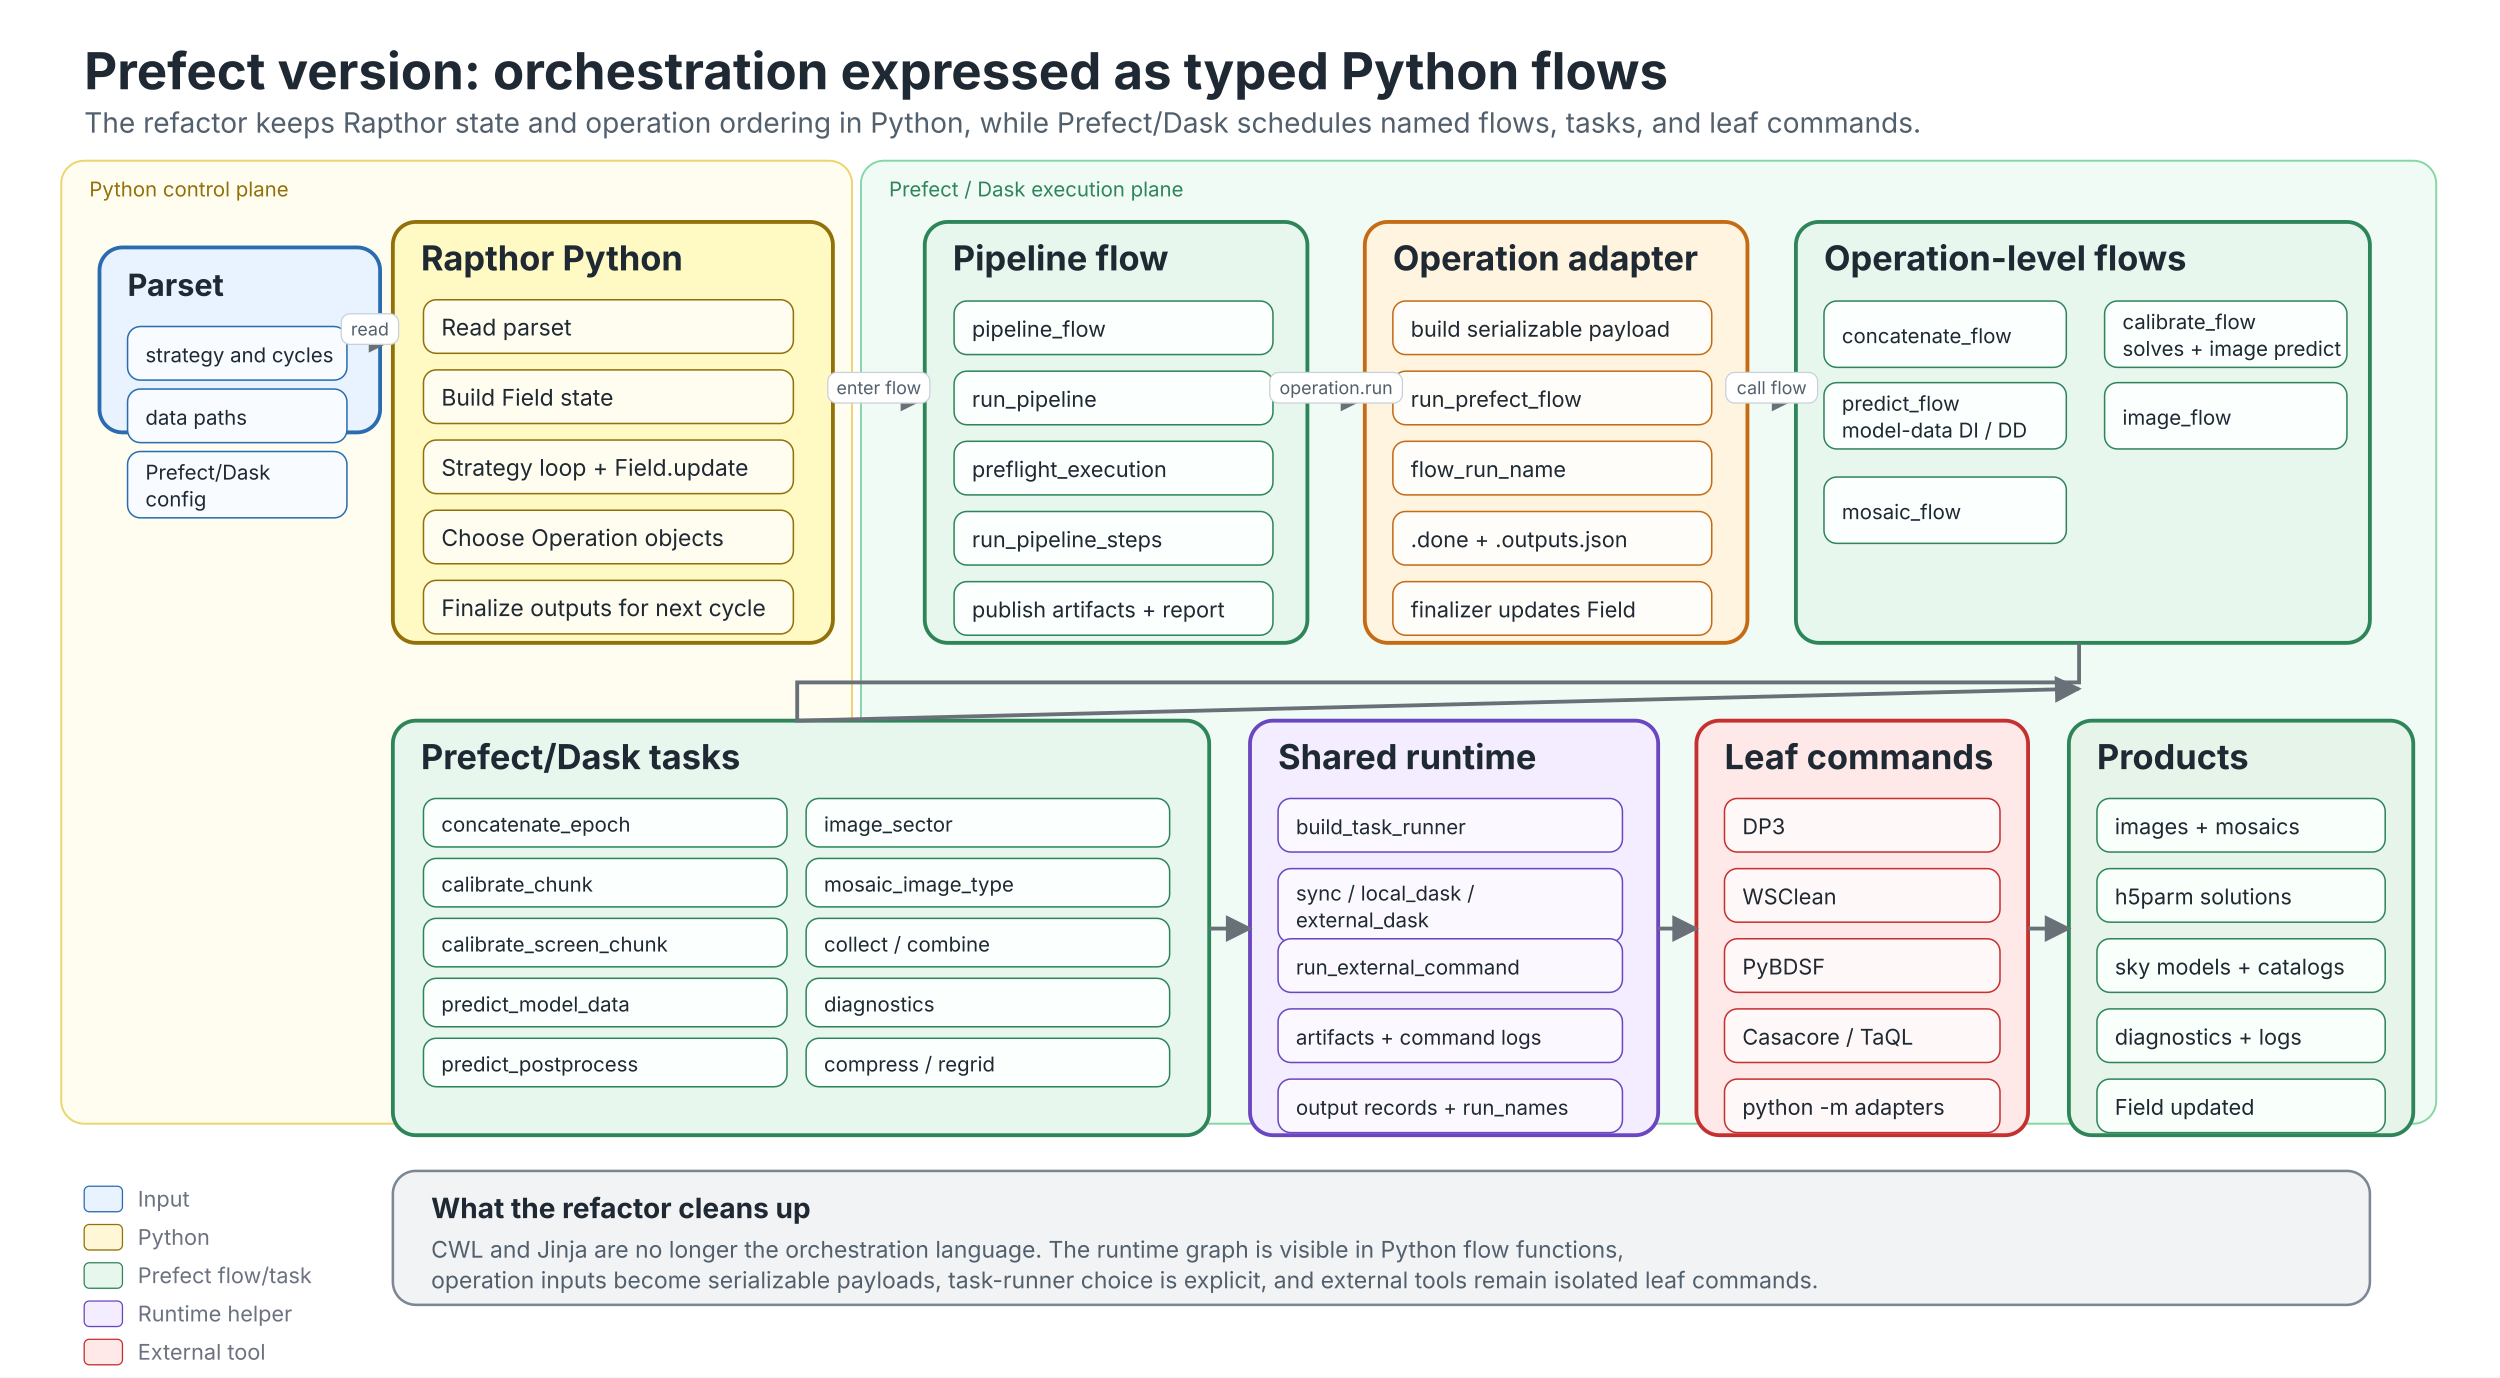
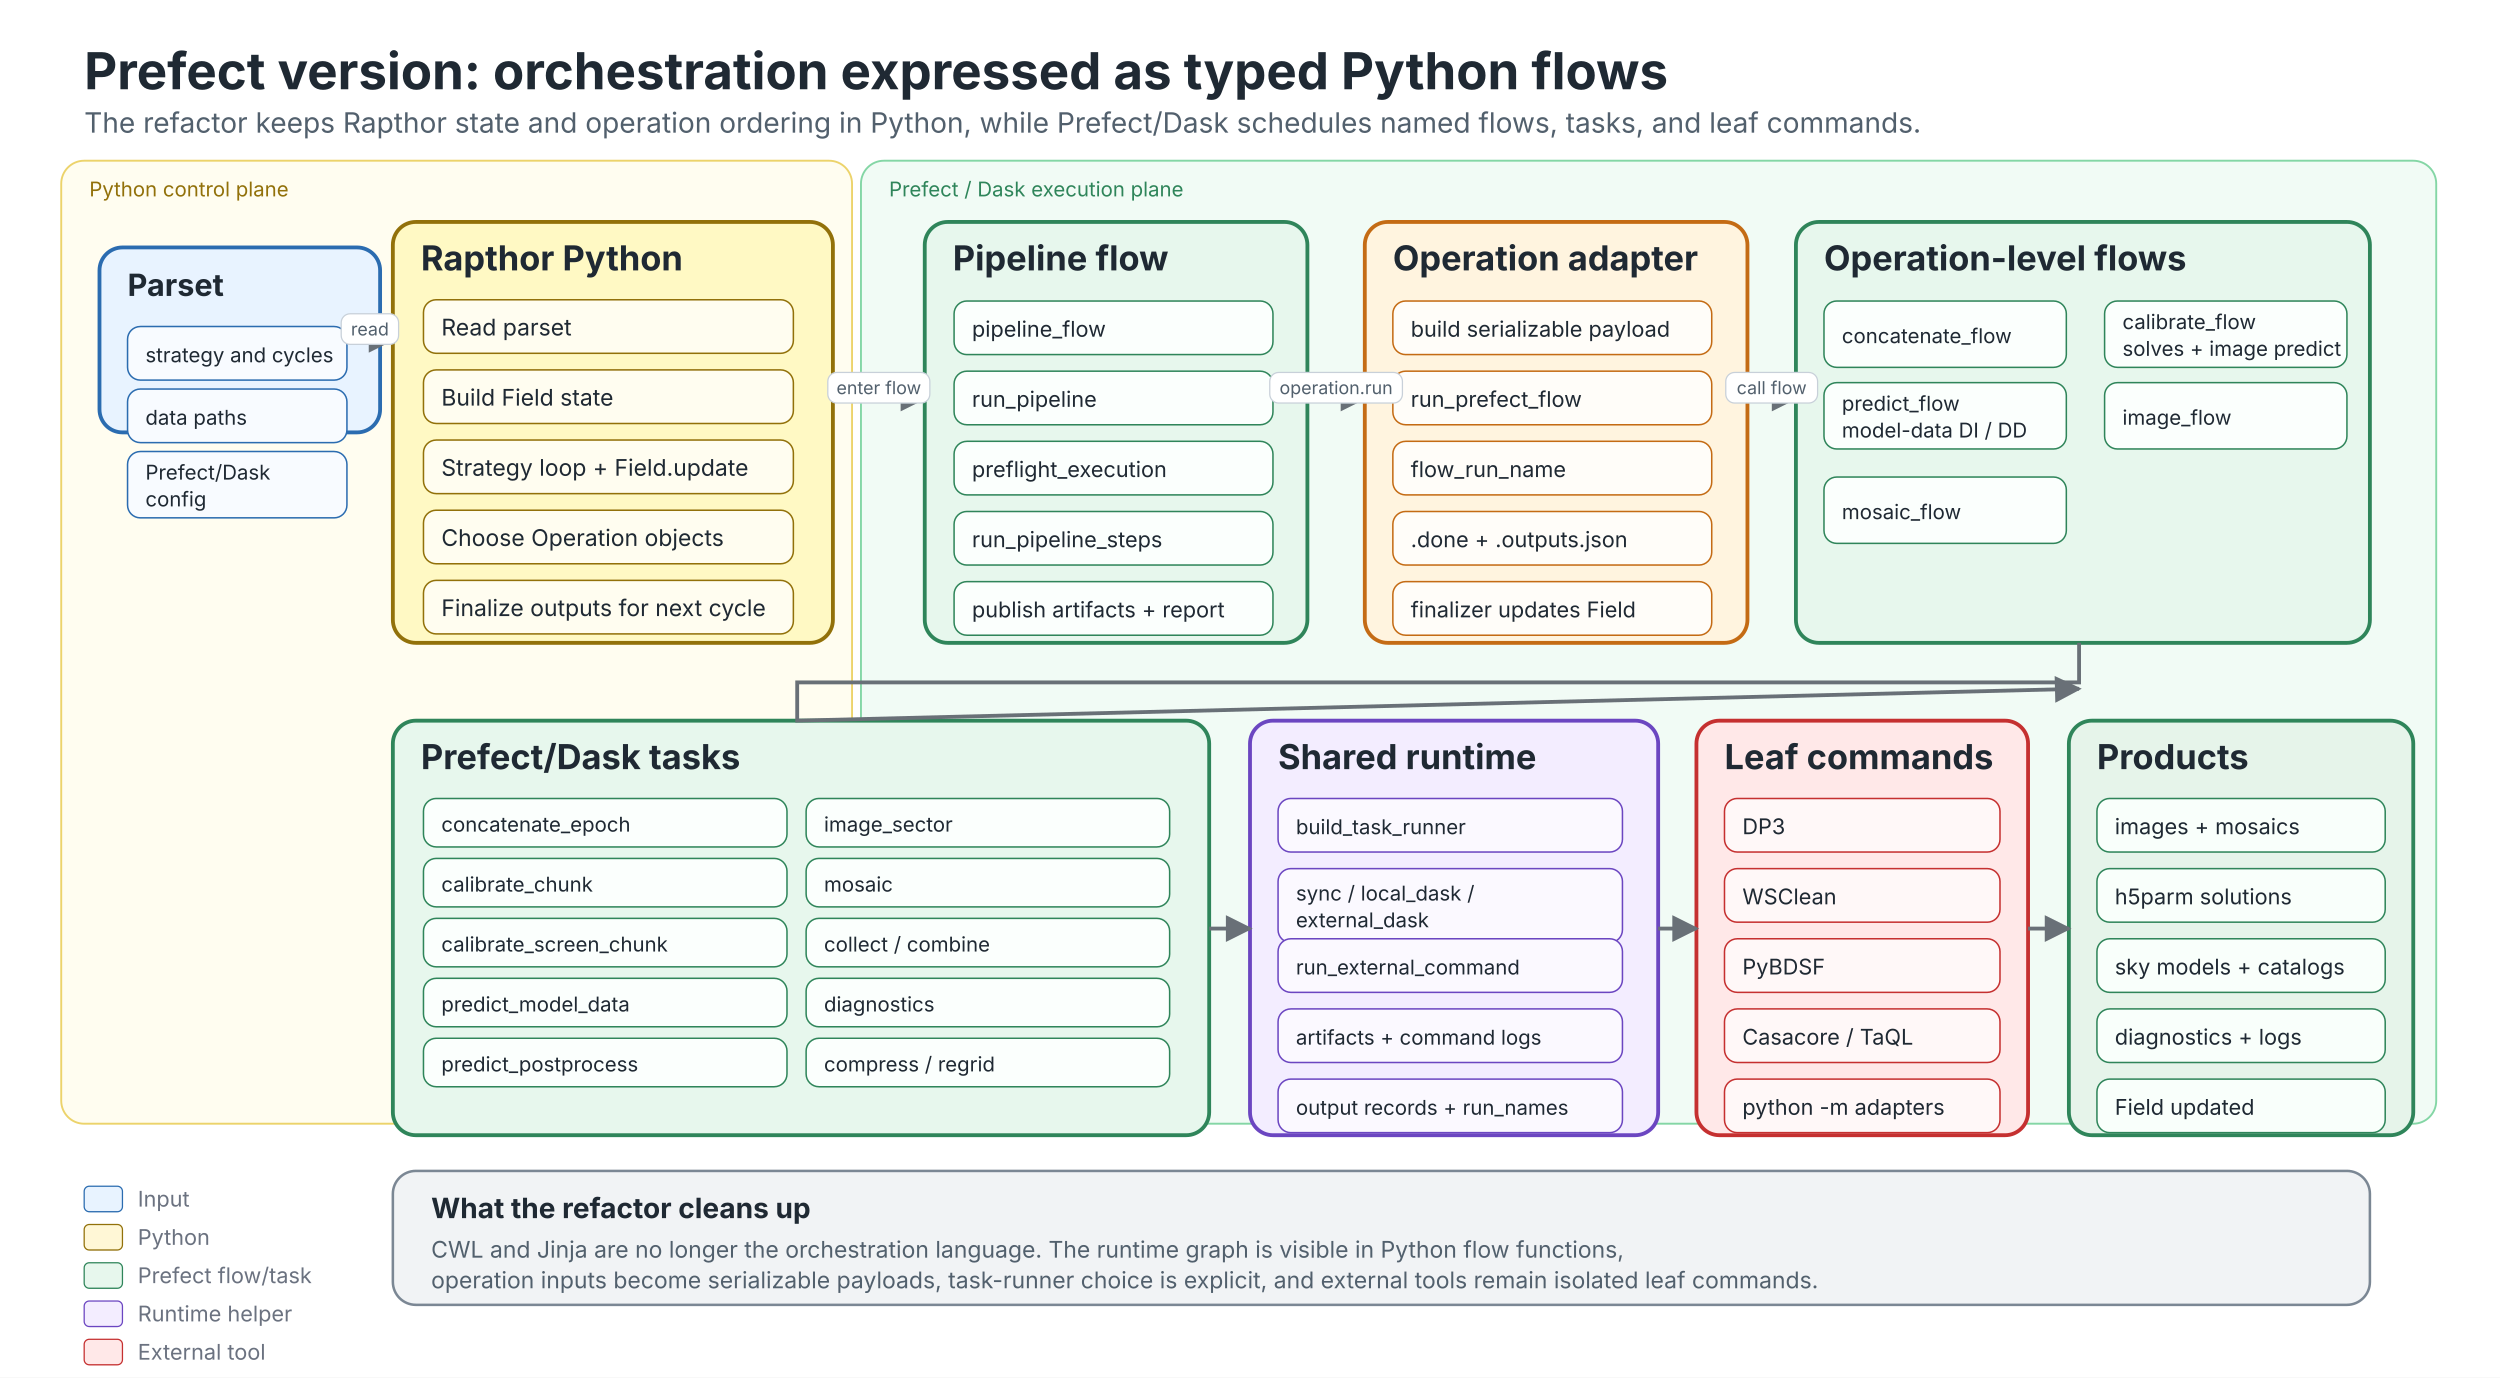
<svg xmlns="http://www.w3.org/2000/svg" width="1960" height="1080" viewBox="0 0 1960 1080">
  <defs>
    <marker id="arrow" viewBox="0 0 10 10" refX="9" refY="5" markerWidth="7" markerHeight="7" orient="auto-start-reverse">
      <path d="M 0 0 L 10 5 L 0 10 z" fill="#697077" />
    </marker>
  </defs>
  <rect x="0" y="0" width="1960" height="1080" rx="0" ry="0" fill="#ffffff" stroke="none" stroke-width="0" />
  <text x="66" y="70" font-family="Inter, Arial, sans-serif" font-size="40" font-weight="750" fill="#1f2933" text-anchor="start">Prefect version: orchestration expressed as typed Python flows</text>
  <text x="66" y="104" font-family="Inter, Arial, sans-serif" font-size="22" font-weight="400" fill="#52606d" text-anchor="start">The refactor keeps Rapthor state and operation ordering in Python, while Prefect/Dask schedules named flows, tasks, and leaf commands.</text>
  <rect x="48" y="126" width="620" height="755" rx="18" ry="18" fill="#fffdf0" stroke="#ecd36b" stroke-width="1.5" />
  <text x="70" y="154" font-family="Inter, Arial, sans-serif" font-size="16" font-weight="400" fill="#92710a" text-anchor="start">Python control plane</text>
  <rect x="675" y="126" width="1235" height="755" rx="18" ry="18" fill="#f1fbf5" stroke="#84d6a5" stroke-width="1.5" />
  <text x="697" y="154" font-family="Inter, Arial, sans-serif" font-size="16" font-weight="400" fill="#2f855a" text-anchor="start">Prefect / Dask execution plane</text>
  <rect x="78" y="194" width="220" height="145" rx="18" ry="18" fill="#e8f3ff" stroke="#2b6cb0" stroke-width="3" />
  <text x="100" y="232" font-family="Inter, Arial, sans-serif" font-size="24" font-weight="700" fill="#1f2933" text-anchor="start">Parset</text>
  <rect x="100" y="256" width="172" height="42" rx="10" ry="10" fill="#f8fbff" stroke="#2b6cb0" stroke-width="1.2" />
  <text x="114" y="284.0" font-family="Inter, Arial, sans-serif" font-size="16" font-weight="400" fill="#1f2933" text-anchor="start">strategy and cycles</text>
  <rect x="100" y="305" width="172" height="42" rx="10" ry="10" fill="#f8fbff" stroke="#2b6cb0" stroke-width="1.2" />
  <text x="114" y="333.0" font-family="Inter, Arial, sans-serif" font-size="16" font-weight="400" fill="#1f2933" text-anchor="start">data paths</text>
  <rect x="100" y="354" width="172" height="52" rx="10" ry="10" fill="#f8fbff" stroke="#2b6cb0" stroke-width="1.2" />
  <text x="114" y="376.0" font-family="Inter, Arial, sans-serif" font-size="16" font-weight="400" fill="#1f2933" text-anchor="start">
    <tspan x="114" dy="0">Prefect/Dask</tspan>
    <tspan x="114" dy="21">config</tspan>
  </text>
  <rect x="308" y="174" width="345" height="330" rx="18" ry="18" fill="#fff9c4" stroke="#92710a" stroke-width="3" />
  <text x="330" y="212" font-family="Inter, Arial, sans-serif" font-size="27" font-weight="700" fill="#1f2933" text-anchor="start">Rapthor Python</text>
  <rect x="332" y="235" width="290" height="42" rx="10" ry="10" fill="#fffdf0" stroke="#92710a" stroke-width="1.2" />
  <text x="346" y="263.0" font-family="Inter, Arial, sans-serif" font-size="18" font-weight="400" fill="#1f2933" text-anchor="start">Read parset</text>
  <rect x="332" y="290" width="290" height="42" rx="10" ry="10" fill="#fffdf0" stroke="#92710a" stroke-width="1.2" />
  <text x="346" y="318.0" font-family="Inter, Arial, sans-serif" font-size="18" font-weight="400" fill="#1f2933" text-anchor="start">Build Field state</text>
  <rect x="332" y="345" width="290" height="42" rx="10" ry="10" fill="#fffdf0" stroke="#92710a" stroke-width="1.2" />
  <text x="346" y="373.0" font-family="Inter, Arial, sans-serif" font-size="18" font-weight="400" fill="#1f2933" text-anchor="start">Strategy loop + Field.update</text>
  <rect x="332" y="400" width="290" height="42" rx="10" ry="10" fill="#fffdf0" stroke="#92710a" stroke-width="1.2" />
  <text x="346" y="428.0" font-family="Inter, Arial, sans-serif" font-size="18" font-weight="400" fill="#1f2933" text-anchor="start">Choose Operation objects</text>
  <rect x="332" y="455" width="290" height="42" rx="10" ry="10" fill="#fffdf0" stroke="#92710a" stroke-width="1.2" />
  <text x="346" y="483.0" font-family="Inter, Arial, sans-serif" font-size="18" font-weight="400" fill="#1f2933" text-anchor="start">Finalize outputs for next cycle</text>
  <rect x="725" y="174" width="300" height="330" rx="18" ry="18" fill="#e7f7ed" stroke="#2f855a" stroke-width="3" />
  <text x="747" y="212" font-family="Inter, Arial, sans-serif" font-size="27" font-weight="700" fill="#1f2933" text-anchor="start">Pipeline flow</text>
  <rect x="748" y="236" width="250" height="42" rx="10" ry="10" fill="#fbfffd" stroke="#2f855a" stroke-width="1.2" />
  <text x="762" y="264.0" font-family="Inter, Arial, sans-serif" font-size="17" font-weight="400" fill="#1f2933" text-anchor="start">pipeline_flow</text>
  <rect x="748" y="291" width="250" height="42" rx="10" ry="10" fill="#fbfffd" stroke="#2f855a" stroke-width="1.2" />
  <text x="762" y="319.0" font-family="Inter, Arial, sans-serif" font-size="17" font-weight="400" fill="#1f2933" text-anchor="start">run_pipeline</text>
  <rect x="748" y="346" width="250" height="42" rx="10" ry="10" fill="#fbfffd" stroke="#2f855a" stroke-width="1.2" />
  <text x="762" y="374.0" font-family="Inter, Arial, sans-serif" font-size="17" font-weight="400" fill="#1f2933" text-anchor="start">preflight_execution</text>
  <rect x="748" y="401" width="250" height="42" rx="10" ry="10" fill="#fbfffd" stroke="#2f855a" stroke-width="1.2" />
  <text x="762" y="429.0" font-family="Inter, Arial, sans-serif" font-size="17" font-weight="400" fill="#1f2933" text-anchor="start">run_pipeline_steps</text>
  <rect x="748" y="456" width="250" height="42" rx="10" ry="10" fill="#fbfffd" stroke="#2f855a" stroke-width="1.2" />
  <text x="762" y="484.0" font-family="Inter, Arial, sans-serif" font-size="17" font-weight="400" fill="#1f2933" text-anchor="start">publish artifacts + report</text>
  <rect x="1070" y="174" width="300" height="330" rx="18" ry="18" fill="#fff4df" stroke="#c46b14" stroke-width="3" />
  <text x="1092" y="212" font-family="Inter, Arial, sans-serif" font-size="27" font-weight="700" fill="#1f2933" text-anchor="start">Operation adapter</text>
  <rect x="1092" y="236" width="250" height="42" rx="10" ry="10" fill="#fffdf9" stroke="#c46b14" stroke-width="1.2" />
  <text x="1106" y="264.0" font-family="Inter, Arial, sans-serif" font-size="17" font-weight="400" fill="#1f2933" text-anchor="start">build serializable payload</text>
  <rect x="1092" y="291" width="250" height="42" rx="10" ry="10" fill="#fffdf9" stroke="#c46b14" stroke-width="1.2" />
  <text x="1106" y="319.0" font-family="Inter, Arial, sans-serif" font-size="17" font-weight="400" fill="#1f2933" text-anchor="start">run_prefect_flow</text>
  <rect x="1092" y="346" width="250" height="42" rx="10" ry="10" fill="#fffdf9" stroke="#c46b14" stroke-width="1.2" />
  <text x="1106" y="374.0" font-family="Inter, Arial, sans-serif" font-size="17" font-weight="400" fill="#1f2933" text-anchor="start">flow_run_name</text>
  <rect x="1092" y="401" width="250" height="42" rx="10" ry="10" fill="#fffdf9" stroke="#c46b14" stroke-width="1.2" />
  <text x="1106" y="429.0" font-family="Inter, Arial, sans-serif" font-size="17" font-weight="400" fill="#1f2933" text-anchor="start">.done + .outputs.json</text>
  <rect x="1092" y="456" width="250" height="42" rx="10" ry="10" fill="#fffdf9" stroke="#c46b14" stroke-width="1.2" />
  <text x="1106" y="484.0" font-family="Inter, Arial, sans-serif" font-size="17" font-weight="400" fill="#1f2933" text-anchor="start">finalizer updates Field</text>
  <rect x="1408" y="174" width="450" height="330" rx="18" ry="18" fill="#e7f7ed" stroke="#2f855a" stroke-width="3" />
  <text x="1430" y="212" font-family="Inter, Arial, sans-serif" font-size="27" font-weight="700" fill="#1f2933" text-anchor="start">Operation-level flows</text>
  <rect x="1430" y="236" width="190" height="52" rx="10" ry="10" fill="#fbfffd" stroke="#2f855a" stroke-width="1.2" />
  <text x="1444" y="269.0" font-family="Inter, Arial, sans-serif" font-size="16" font-weight="400" fill="#1f2933" text-anchor="start">concatenate_flow</text>
  <rect x="1650" y="236" width="190" height="52" rx="10" ry="10" fill="#fbfffd" stroke="#2f855a" stroke-width="1.2" />
  <text x="1664" y="258.0" font-family="Inter, Arial, sans-serif" font-size="16" font-weight="400" fill="#1f2933" text-anchor="start">
    <tspan x="1664" dy="0">calibrate_flow</tspan>
    <tspan x="1664" dy="21">solves + image predict</tspan>
  </text>
  <rect x="1430" y="300" width="190" height="52" rx="10" ry="10" fill="#fbfffd" stroke="#2f855a" stroke-width="1.2" />
  <text x="1444" y="322.0" font-family="Inter, Arial, sans-serif" font-size="16" font-weight="400" fill="#1f2933" text-anchor="start">
    <tspan x="1444" dy="0">predict_flow</tspan>
    <tspan x="1444" dy="21">model-data DI / DD</tspan>
  </text>
  <rect x="1650" y="300" width="190" height="52" rx="10" ry="10" fill="#fbfffd" stroke="#2f855a" stroke-width="1.2" />
  <text x="1664" y="333.0" font-family="Inter, Arial, sans-serif" font-size="16" font-weight="400" fill="#1f2933" text-anchor="start">image_flow</text>
  <rect x="1430" y="374" width="190" height="52" rx="10" ry="10" fill="#fbfffd" stroke="#2f855a" stroke-width="1.2" />
  <text x="1444" y="407.0" font-family="Inter, Arial, sans-serif" font-size="16" font-weight="400" fill="#1f2933" text-anchor="start">mosaic_flow</text>
  <rect x="308" y="565" width="640" height="325" rx="18" ry="18" fill="#e7f7ed" stroke="#2f855a" stroke-width="3" />
  <text x="330" y="603" font-family="Inter, Arial, sans-serif" font-size="27" font-weight="700" fill="#1f2933" text-anchor="start">Prefect/Dask tasks</text>
  <rect x="332" y="626" width="285" height="38" rx="10" ry="10" fill="#fbfffd" stroke="#2f855a" stroke-width="1.2" />
  <text x="346" y="652.0" font-family="Inter, Arial, sans-serif" font-size="16" font-weight="400" fill="#1f2933" text-anchor="start">concatenate_epoch</text>
  <rect x="332" y="673" width="285" height="38" rx="10" ry="10" fill="#fbfffd" stroke="#2f855a" stroke-width="1.2" />
  <text x="346" y="699.0" font-family="Inter, Arial, sans-serif" font-size="16" font-weight="400" fill="#1f2933" text-anchor="start">calibrate_chunk</text>
  <rect x="332" y="720" width="285" height="38" rx="10" ry="10" fill="#fbfffd" stroke="#2f855a" stroke-width="1.2" />
  <text x="346" y="746.0" font-family="Inter, Arial, sans-serif" font-size="16" font-weight="400" fill="#1f2933" text-anchor="start">calibrate_screen_chunk</text>
  <rect x="332" y="767" width="285" height="38" rx="10" ry="10" fill="#fbfffd" stroke="#2f855a" stroke-width="1.2" />
  <text x="346" y="793.0" font-family="Inter, Arial, sans-serif" font-size="16" font-weight="400" fill="#1f2933" text-anchor="start">predict_model_data</text>
  <rect x="332" y="814" width="285" height="38" rx="10" ry="10" fill="#fbfffd" stroke="#2f855a" stroke-width="1.2" />
  <text x="346" y="840.0" font-family="Inter, Arial, sans-serif" font-size="16" font-weight="400" fill="#1f2933" text-anchor="start">predict_postprocess</text>
  <rect x="632" y="626" width="285" height="38" rx="10" ry="10" fill="#fbfffd" stroke="#2f855a" stroke-width="1.2" />
  <text x="646" y="652.0" font-family="Inter, Arial, sans-serif" font-size="16" font-weight="400" fill="#1f2933" text-anchor="start">image_sector</text>
  <rect x="632" y="673" width="285" height="38" rx="10" ry="10" fill="#fbfffd" stroke="#2f855a" stroke-width="1.2" />
-   <text x="646" y="699.0" font-family="Inter, Arial, sans-serif" font-size="16" font-weight="400" fill="#1f2933" text-anchor="start">mosaic_image_type</text>
+   <text x="646" y="699.0" font-family="Inter, Arial, sans-serif" font-size="16" font-weight="400" fill="#1f2933" text-anchor="start">mosaic</text>
  <rect x="632" y="720" width="285" height="38" rx="10" ry="10" fill="#fbfffd" stroke="#2f855a" stroke-width="1.2" />
  <text x="646" y="746.0" font-family="Inter, Arial, sans-serif" font-size="16" font-weight="400" fill="#1f2933" text-anchor="start">collect / combine</text>
  <rect x="632" y="767" width="285" height="38" rx="10" ry="10" fill="#fbfffd" stroke="#2f855a" stroke-width="1.2" />
  <text x="646" y="793.0" font-family="Inter, Arial, sans-serif" font-size="16" font-weight="400" fill="#1f2933" text-anchor="start">diagnostics</text>
  <rect x="632" y="814" width="285" height="38" rx="10" ry="10" fill="#fbfffd" stroke="#2f855a" stroke-width="1.2" />
  <text x="646" y="840.0" font-family="Inter, Arial, sans-serif" font-size="16" font-weight="400" fill="#1f2933" text-anchor="start">compress / regrid</text>
  <rect x="980" y="565" width="320" height="325" rx="18" ry="18" fill="#f3edff" stroke="#6b46c1" stroke-width="3" />
  <text x="1002" y="603" font-family="Inter, Arial, sans-serif" font-size="27" font-weight="700" fill="#1f2933" text-anchor="start">Shared runtime</text>
  <rect x="1002" y="626" width="270" height="42" rx="10" ry="10" fill="#fbf9ff" stroke="#6b46c1" stroke-width="1.2" />
  <text x="1016" y="654.0" font-family="Inter, Arial, sans-serif" font-size="16" font-weight="400" fill="#1f2933" text-anchor="start">build_task_runner</text>
  <rect x="1002" y="681" width="270" height="58" rx="10" ry="10" fill="#fbf9ff" stroke="#6b46c1" stroke-width="1.2" />
  <text x="1016" y="706.0" font-family="Inter, Arial, sans-serif" font-size="16" font-weight="400" fill="#1f2933" text-anchor="start">
    <tspan x="1016" dy="0">sync / local_dask /</tspan>
    <tspan x="1016" dy="21">external_dask</tspan>
  </text>
  <rect x="1002" y="736" width="270" height="42" rx="10" ry="10" fill="#fbf9ff" stroke="#6b46c1" stroke-width="1.2" />
  <text x="1016" y="764.0" font-family="Inter, Arial, sans-serif" font-size="16" font-weight="400" fill="#1f2933" text-anchor="start">run_external_command</text>
  <rect x="1002" y="791" width="270" height="42" rx="10" ry="10" fill="#fbf9ff" stroke="#6b46c1" stroke-width="1.2" />
  <text x="1016" y="819.0" font-family="Inter, Arial, sans-serif" font-size="16" font-weight="400" fill="#1f2933" text-anchor="start">artifacts + command logs</text>
  <rect x="1002" y="846" width="270" height="42" rx="10" ry="10" fill="#fbf9ff" stroke="#6b46c1" stroke-width="1.2" />
  <text x="1016" y="874.0" font-family="Inter, Arial, sans-serif" font-size="16" font-weight="400" fill="#1f2933" text-anchor="start">output records + run_names</text>
  <rect x="1330" y="565" width="260" height="325" rx="18" ry="18" fill="#ffe8e8" stroke="#c53030" stroke-width="3" />
  <text x="1352" y="603" font-family="Inter, Arial, sans-serif" font-size="27" font-weight="700" fill="#1f2933" text-anchor="start">Leaf commands</text>
  <rect x="1352" y="626" width="216" height="42" rx="10" ry="10" fill="#fff8f8" stroke="#c53030" stroke-width="1.2" />
  <text x="1366" y="654.0" font-family="Inter, Arial, sans-serif" font-size="17" font-weight="400" fill="#1f2933" text-anchor="start">DP3</text>
  <rect x="1352" y="681" width="216" height="42" rx="10" ry="10" fill="#fff8f8" stroke="#c53030" stroke-width="1.2" />
  <text x="1366" y="709.0" font-family="Inter, Arial, sans-serif" font-size="17" font-weight="400" fill="#1f2933" text-anchor="start">WSClean</text>
  <rect x="1352" y="736" width="216" height="42" rx="10" ry="10" fill="#fff8f8" stroke="#c53030" stroke-width="1.2" />
  <text x="1366" y="764.0" font-family="Inter, Arial, sans-serif" font-size="17" font-weight="400" fill="#1f2933" text-anchor="start">PyBDSF</text>
  <rect x="1352" y="791" width="216" height="42" rx="10" ry="10" fill="#fff8f8" stroke="#c53030" stroke-width="1.2" />
  <text x="1366" y="819.0" font-family="Inter, Arial, sans-serif" font-size="17" font-weight="400" fill="#1f2933" text-anchor="start">Casacore / TaQL</text>
  <rect x="1352" y="846" width="216" height="42" rx="10" ry="10" fill="#fff8f8" stroke="#c53030" stroke-width="1.2" />
  <text x="1366" y="874.0" font-family="Inter, Arial, sans-serif" font-size="17" font-weight="400" fill="#1f2933" text-anchor="start">python -m adapters</text>
  <rect x="1622" y="565" width="270" height="325" rx="18" ry="18" fill="#e6f4ea" stroke="#2f855a" stroke-width="3" />
  <text x="1644" y="603" font-family="Inter, Arial, sans-serif" font-size="27" font-weight="700" fill="#1f2933" text-anchor="start">Products</text>
  <rect x="1644" y="626" width="226" height="42" rx="10" ry="10" fill="#f9fffb" stroke="#2f855a" stroke-width="1.2" />
  <text x="1658" y="654.0" font-family="Inter, Arial, sans-serif" font-size="17" font-weight="400" fill="#1f2933" text-anchor="start">images + mosaics</text>
  <rect x="1644" y="681" width="226" height="42" rx="10" ry="10" fill="#f9fffb" stroke="#2f855a" stroke-width="1.2" />
  <text x="1658" y="709.0" font-family="Inter, Arial, sans-serif" font-size="17" font-weight="400" fill="#1f2933" text-anchor="start">h5parm solutions</text>
  <rect x="1644" y="736" width="226" height="42" rx="10" ry="10" fill="#f9fffb" stroke="#2f855a" stroke-width="1.2" />
  <text x="1658" y="764.0" font-family="Inter, Arial, sans-serif" font-size="17" font-weight="400" fill="#1f2933" text-anchor="start">sky models + catalogs</text>
  <rect x="1644" y="791" width="226" height="42" rx="10" ry="10" fill="#f9fffb" stroke="#2f855a" stroke-width="1.2" />
  <text x="1658" y="819.0" font-family="Inter, Arial, sans-serif" font-size="17" font-weight="400" fill="#1f2933" text-anchor="start">diagnostics + logs</text>
  <rect x="1644" y="846" width="226" height="42" rx="10" ry="10" fill="#f9fffb" stroke="#2f855a" stroke-width="1.2" />
  <text x="1658" y="874.0" font-family="Inter, Arial, sans-serif" font-size="17" font-weight="400" fill="#1f2933" text-anchor="start">Field updated</text>
  <line x1="272" y1="266" x2="308" y2="266" stroke="#697077" stroke-width="3" marker-end="url(#arrow)" />
  <rect x="267.5" y="246.0" width="45" height="24" rx="7" ry="7" fill="#ffffff" stroke="#c8d0d9" stroke-width="1" />
  <text x="290.0" y="263.0" font-family="Inter, Arial, sans-serif" font-size="14" font-weight="400" fill="#52606d" text-anchor="middle">read</text>
  <line x1="653" y1="312" x2="725" y2="312" stroke="#697077" stroke-width="3" marker-end="url(#arrow)" />
  <rect x="649.0" y="292.0" width="80" height="24" rx="7" ry="7" fill="#ffffff" stroke="#c8d0d9" stroke-width="1" />
  <text x="689.0" y="309.0" font-family="Inter, Arial, sans-serif" font-size="14" font-weight="400" fill="#52606d" text-anchor="middle">enter flow</text>
  <line x1="1025" y1="312" x2="1070" y2="312" stroke="#697077" stroke-width="3" marker-end="url(#arrow)" />
  <rect x="995.5" y="292.0" width="104" height="24" rx="7" ry="7" fill="#ffffff" stroke="#c8d0d9" stroke-width="1" />
  <text x="1047.5" y="309.0" font-family="Inter, Arial, sans-serif" font-size="14" font-weight="400" fill="#52606d" text-anchor="middle">operation.run</text>
  <line x1="1370" y1="312" x2="1408" y2="312" stroke="#697077" stroke-width="3" marker-end="url(#arrow)" />
  <rect x="1353.0" y="292.0" width="72" height="24" rx="7" ry="7" fill="#ffffff" stroke="#c8d0d9" stroke-width="1" />
  <text x="1389.0" y="309.0" font-family="Inter, Arial, sans-serif" font-size="14" font-weight="400" fill="#52606d" text-anchor="middle">call flow</text>
  <path d="M1630,504 L1630,535 L625,535 L625,565 L1630,540" fill="none" stroke="#697077" stroke-width="3" marker-end="url(#arrow)" />
  <line x1="948" y1="728" x2="980" y2="728" stroke="#697077" stroke-width="3" marker-end="url(#arrow)" />
  <line x1="1300" y1="728" x2="1330" y2="728" stroke="#697077" stroke-width="3" marker-end="url(#arrow)" />
  <line x1="1590" y1="728" x2="1622" y2="728" stroke="#697077" stroke-width="3" marker-end="url(#arrow)" />
  <rect x="66" y="930" width="30" height="20" rx="4" ry="4" fill="#e8f3ff" stroke="#2b6cb0" stroke-width="1" />
  <text x="108" y="946" font-family="Inter, Arial, sans-serif" font-size="17" font-weight="400" fill="#6b7280" text-anchor="start">Input</text>
  <rect x="66" y="960" width="30" height="20" rx="4" ry="4" fill="#fff7d6" stroke="#92710a" stroke-width="1" />
  <text x="108" y="976" font-family="Inter, Arial, sans-serif" font-size="17" font-weight="400" fill="#6b7280" text-anchor="start">Python</text>
  <rect x="66" y="990" width="30" height="20" rx="4" ry="4" fill="#e7f7ed" stroke="#2f855a" stroke-width="1" />
  <text x="108" y="1006" font-family="Inter, Arial, sans-serif" font-size="17" font-weight="400" fill="#6b7280" text-anchor="start">Prefect flow/task</text>
  <rect x="66" y="1020" width="30" height="20" rx="4" ry="4" fill="#f3edff" stroke="#6b46c1" stroke-width="1" />
  <text x="108" y="1036" font-family="Inter, Arial, sans-serif" font-size="17" font-weight="400" fill="#6b7280" text-anchor="start">Runtime helper</text>
  <rect x="66" y="1050" width="30" height="20" rx="4" ry="4" fill="#ffe8e8" stroke="#c53030" stroke-width="1" />
  <text x="108" y="1066" font-family="Inter, Arial, sans-serif" font-size="17" font-weight="400" fill="#6b7280" text-anchor="start">External tool</text>
  <rect x="308" y="918" width="1550" height="105" rx="18" ry="18" fill="#f1f3f5" stroke="#7b8794" stroke-width="2" />
  <text x="338" y="955" font-family="Inter, Arial, sans-serif" font-size="22" font-weight="700" fill="#1f2933" text-anchor="start">What the refactor cleans up</text>
  <text x="338" y="986" font-family="Inter, Arial, sans-serif" font-size="18" font-weight="400" fill="#52606d" text-anchor="start">
    <tspan x="338" dy="0">CWL and Jinja are no longer the orchestration language. The runtime graph is visible in Python flow functions,</tspan>
    <tspan x="338" dy="24">operation inputs become serializable payloads, task-runner choice is explicit, and external tools remain isolated leaf commands.</tspan>
  </text>
</svg>
